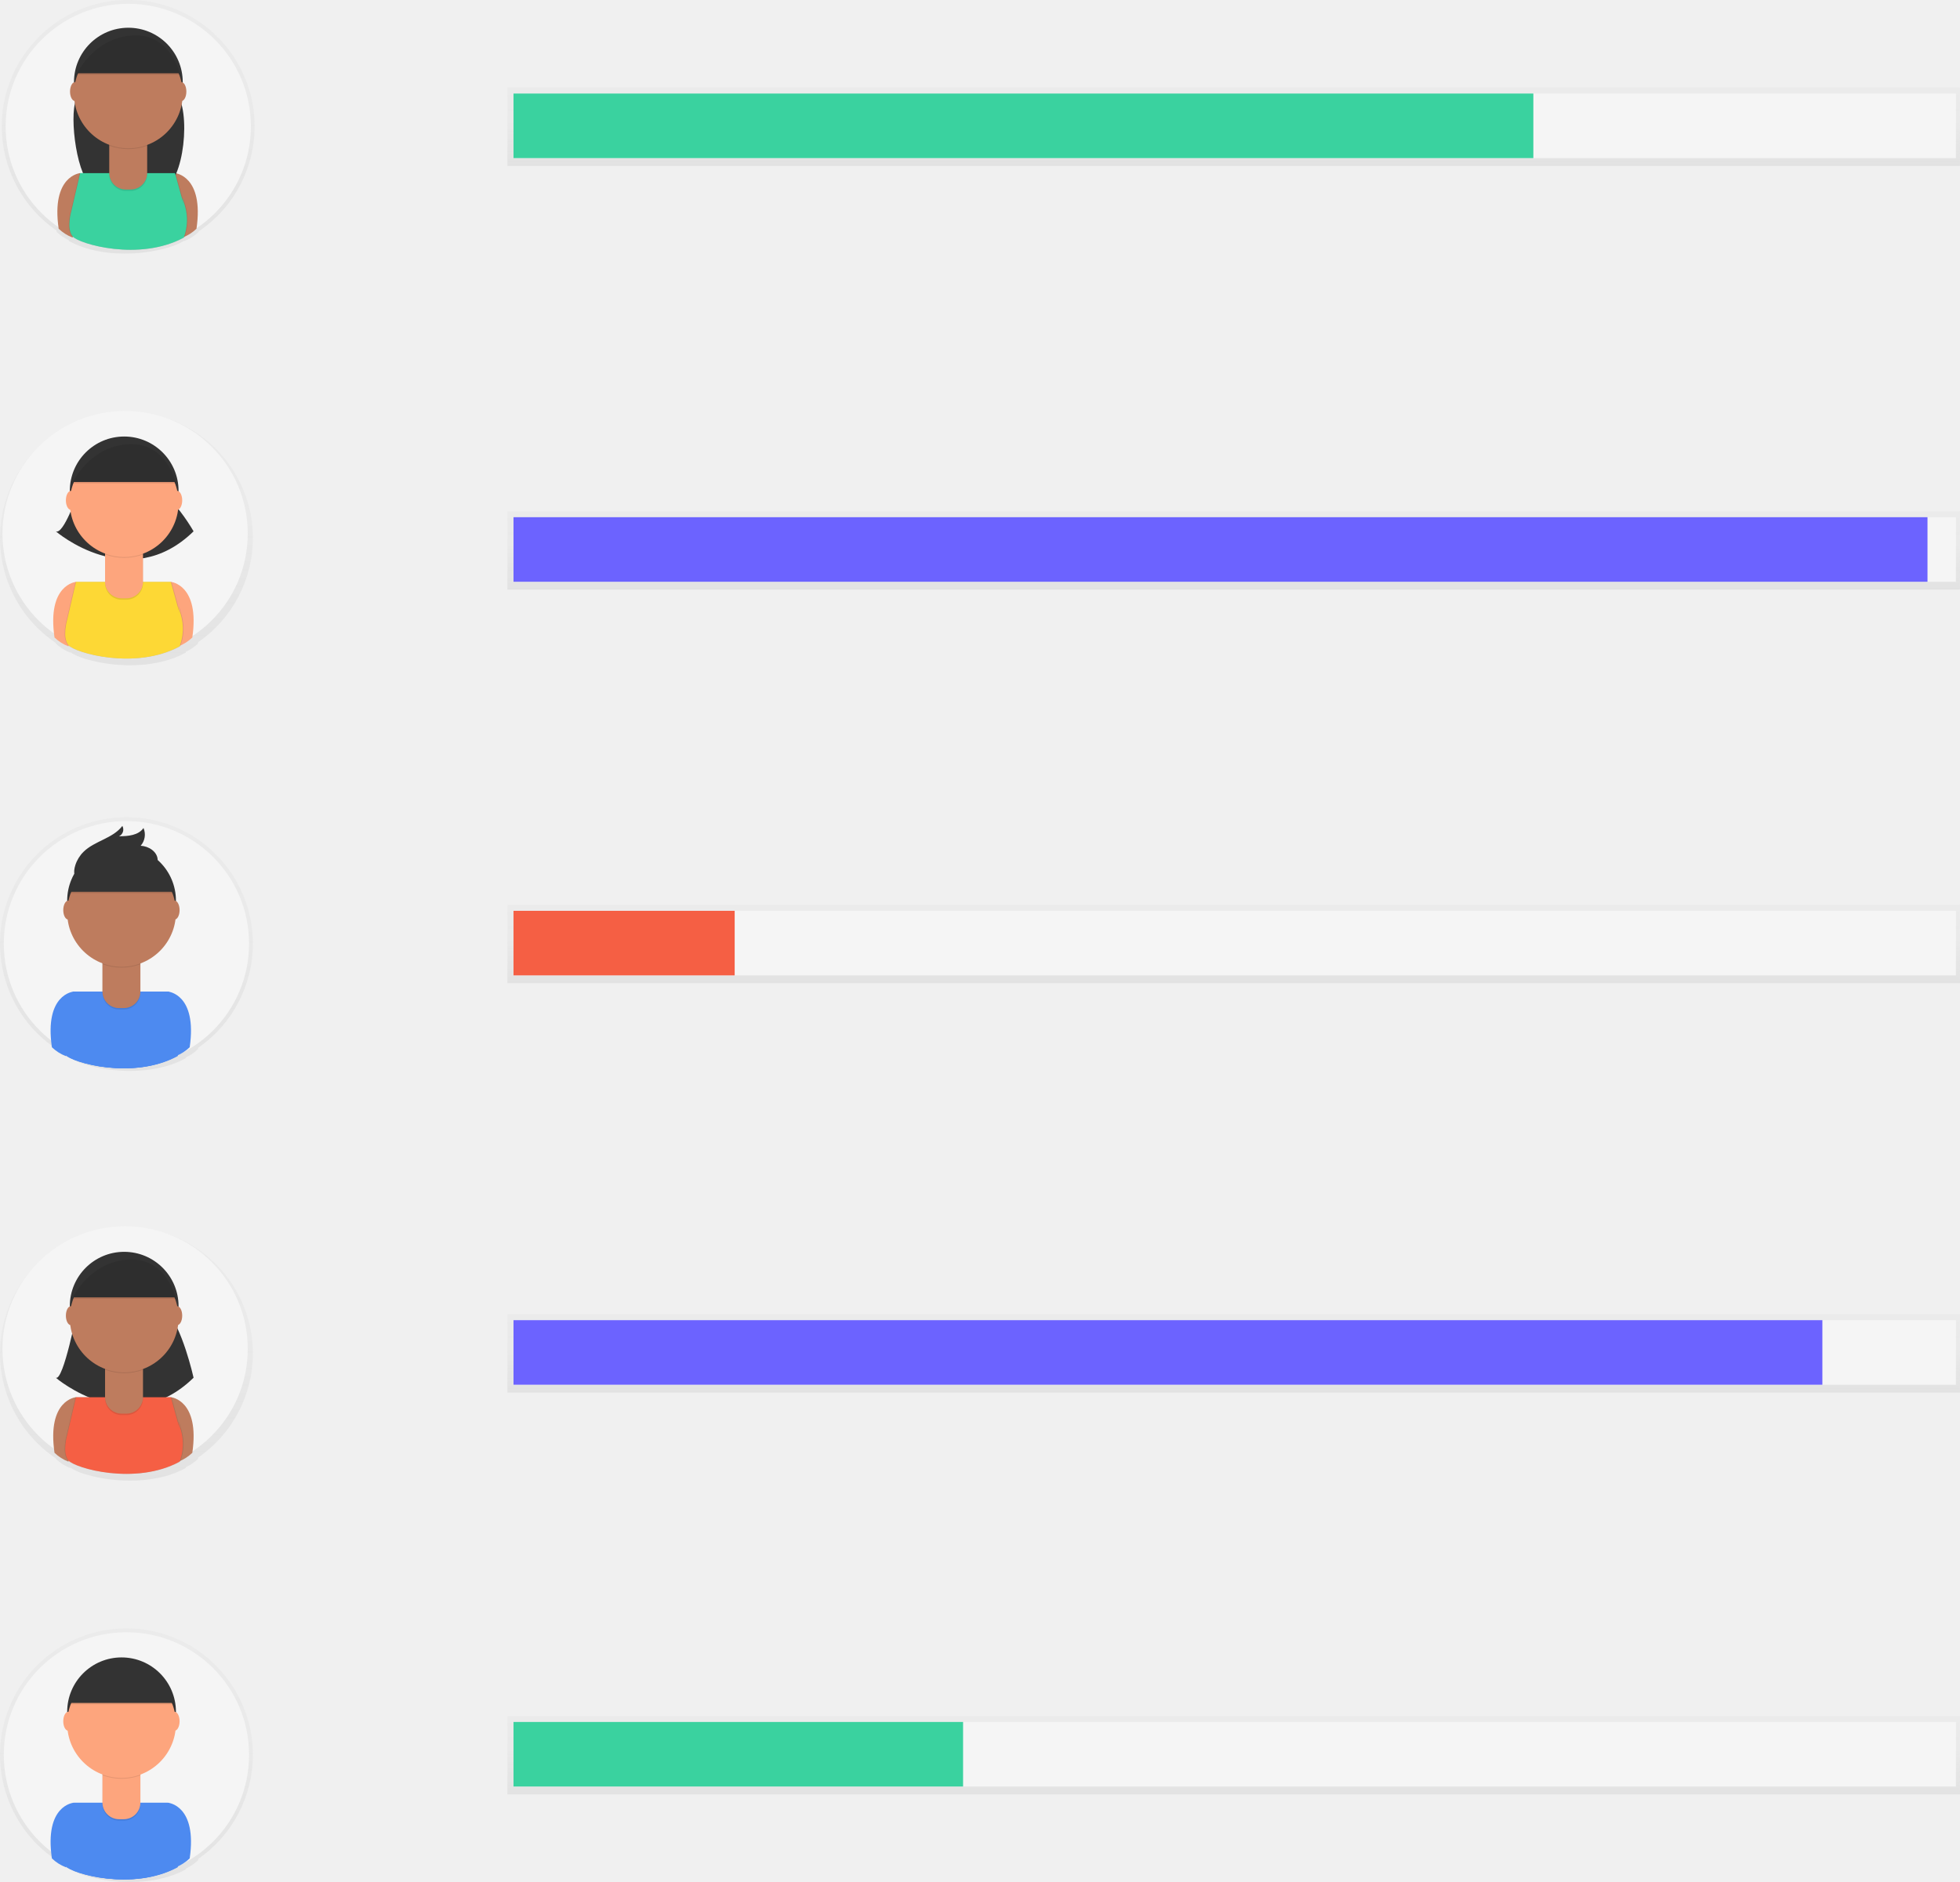
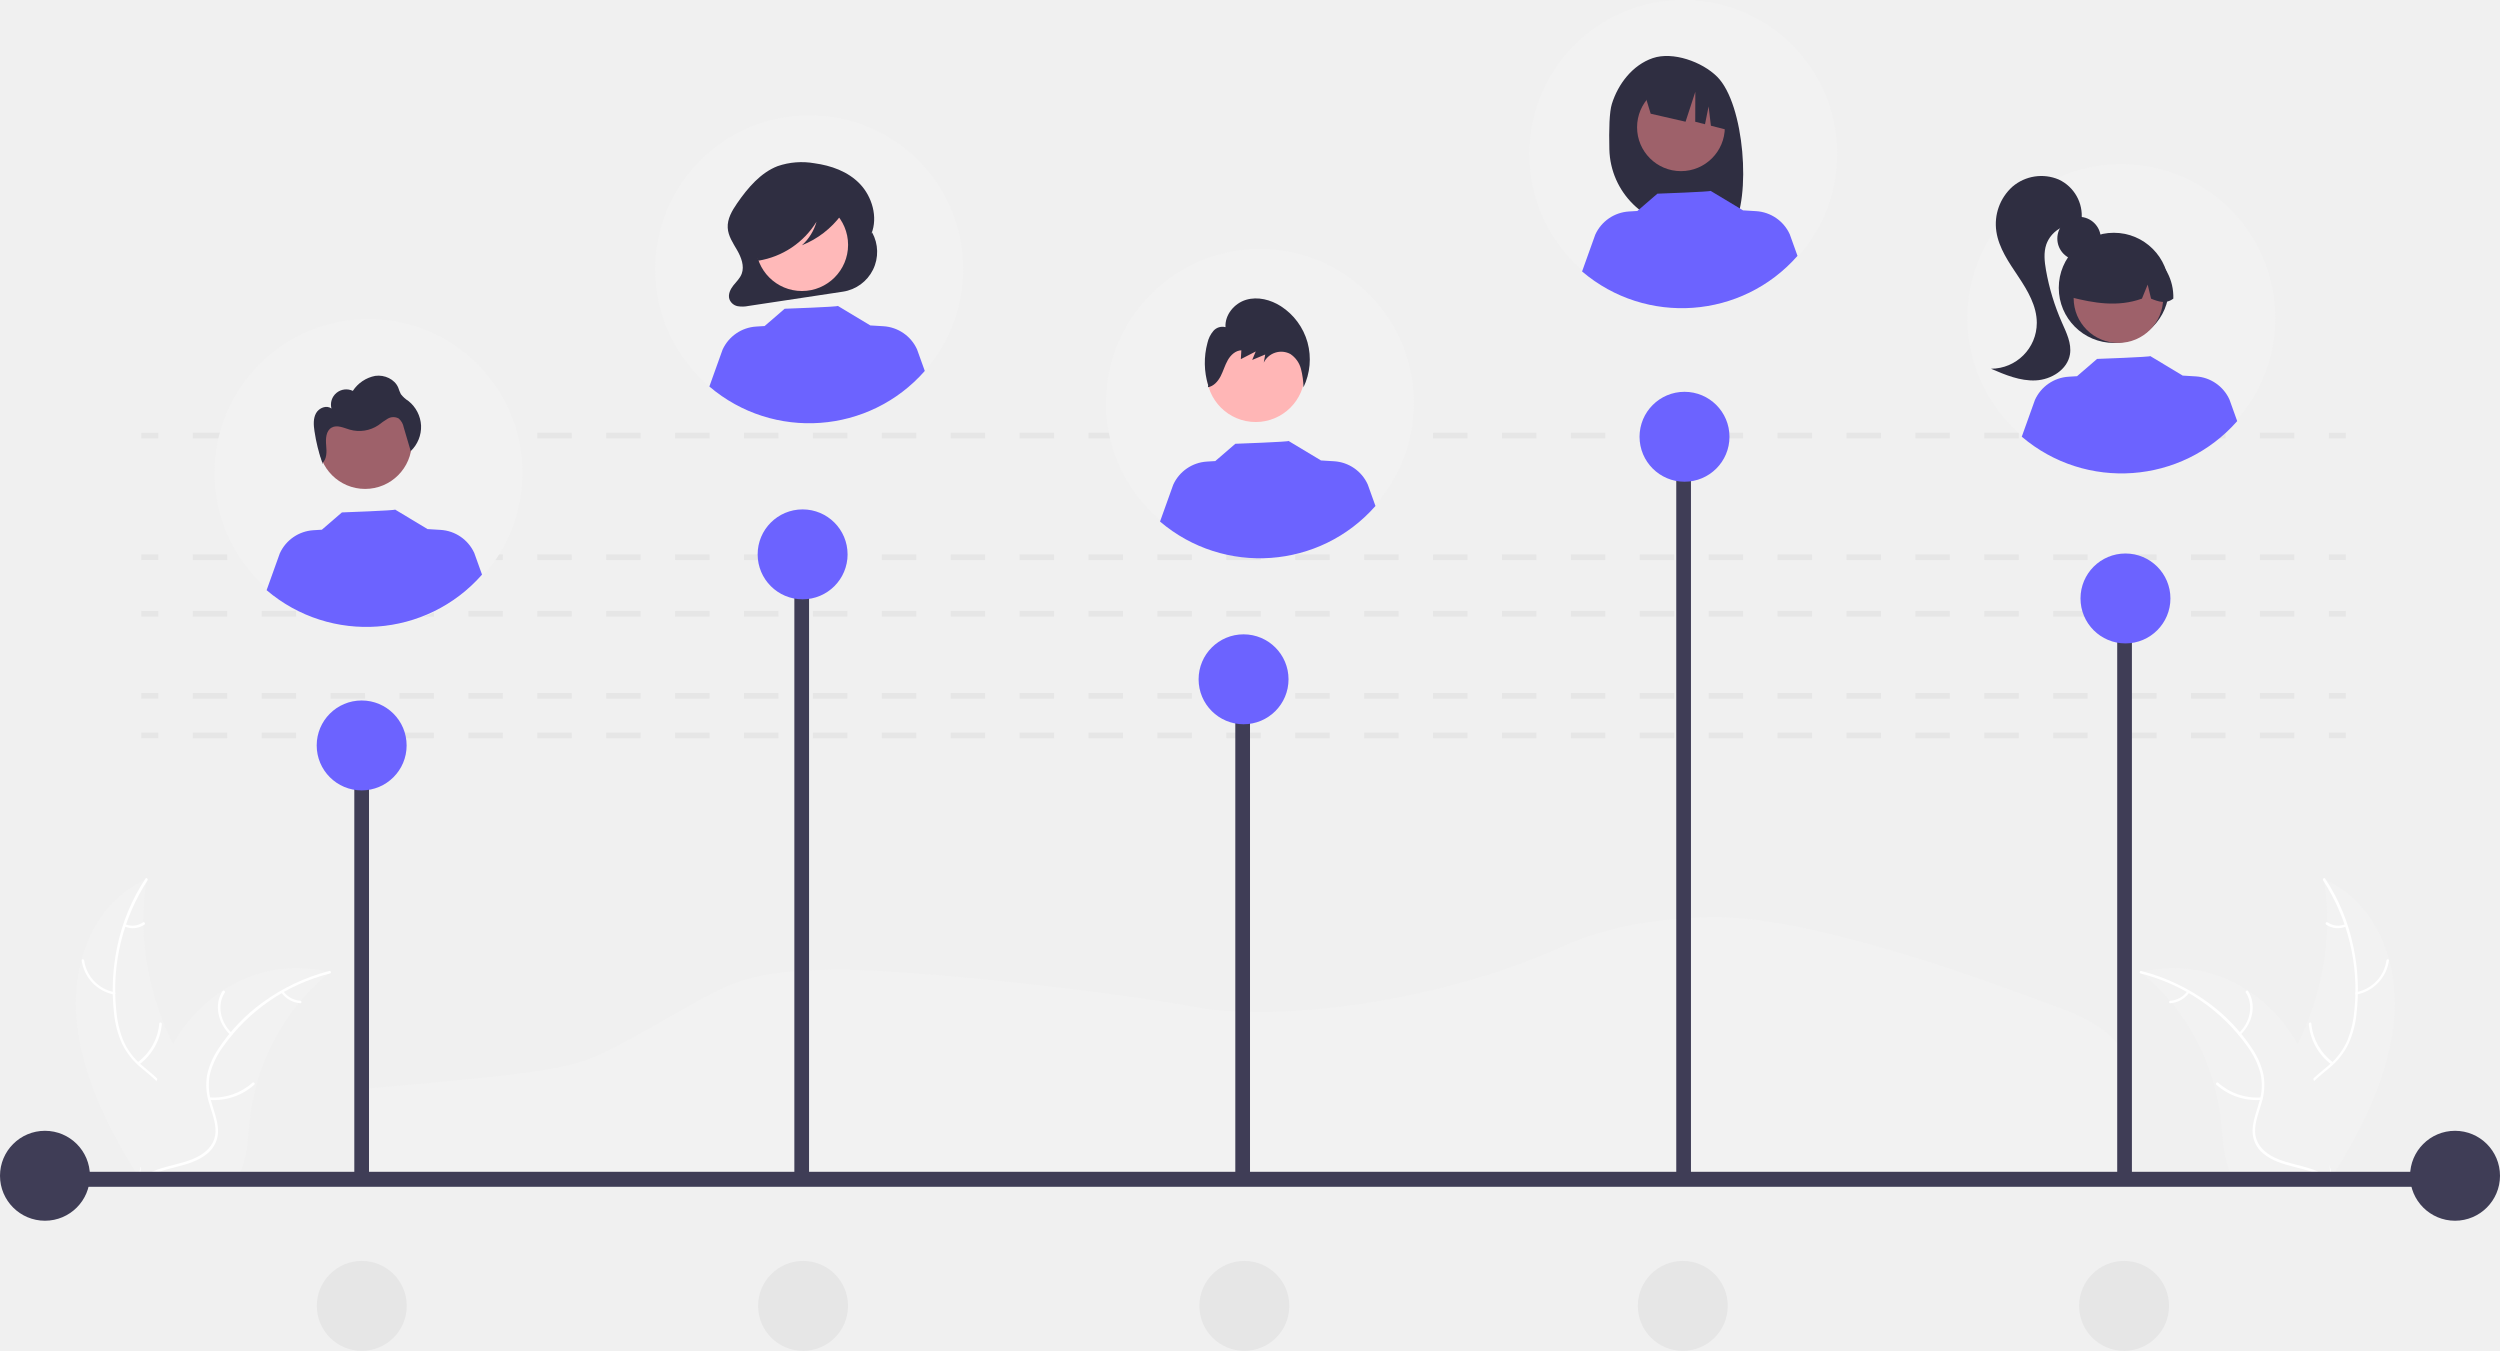
- <svg xmlns="http://www.w3.org/2000/svg" xmlns:xlink="http://www.w3.org/1999/xlink" id="1ff1dac0-d950-477b-ae59-2036a97d16c8" data-name="Layer 1" width="793.42" height="762" viewBox="0 0 793.42 762">
-   <defs>
-     <linearGradient id="1db7d614-95ea-4735-bce0-c4452f260fa8" x1="254.47" y1="338.35" x2="254.47" y2="235.68" gradientUnits="userSpaceOnUse">
-       <stop offset="0" stop-color="gray" stop-opacity="0.25" />
-       <stop offset="0.54" stop-color="gray" stop-opacity="0.12" />
-       <stop offset="1" stop-color="gray" stop-opacity="0.1" />
-     </linearGradient>
-     <linearGradient id="0a1109a3-18fe-4749-b2eb-fef06eff737b" x1="-207.21" y1="171.67" x2="-207.21" y2="69" gradientTransform="matrix(-1, 0, 0, 1, 48, 0)" xlink:href="#1db7d614-95ea-4735-bce0-c4452f260fa8" />
-     <linearGradient id="2478c1ed-8849-41cb-b6db-4ccd6d9f4272" x1="254.47" y1="831" x2="254.47" y2="728.33" xlink:href="#1db7d614-95ea-4735-bce0-c4452f260fa8" />
-     <linearGradient id="32857a06-6218-4ff4-a65e-5e0cc847f238" x1="254.47" y1="668.46" x2="254.47" y2="565.8" xlink:href="#1db7d614-95ea-4735-bce0-c4452f260fa8" />
-     <linearGradient id="abb25740-3cbb-490d-a662-d7c03337099b" x1="254.47" y1="502.58" x2="254.47" y2="399.91" xlink:href="#1db7d614-95ea-4735-bce0-c4452f260fa8" />
-     <linearGradient id="4925ed74-65be-4ffe-8436-a4fb7d7023e5" x1="499.41" y1="67.18" x2="499.41" y2="35.49" xlink:href="#1db7d614-95ea-4735-bce0-c4452f260fa8" />
-     <linearGradient id="dd0bfc9c-debe-4d51-9931-9ab841717e3d" x1="499.41" y1="238.72" x2="499.41" y2="207.03" xlink:href="#1db7d614-95ea-4735-bce0-c4452f260fa8" />
-     <linearGradient id="d84c7c63-dccd-4756-aeb3-1aa79d1ac370" x1="499.41" y1="398.09" x2="499.41" y2="366.4" xlink:href="#1db7d614-95ea-4735-bce0-c4452f260fa8" />
-     <linearGradient id="c7dbaff9-5fd8-4d37-a62f-67877106401a" x1="499.41" y1="563.83" x2="499.41" y2="532.14" xlink:href="#1db7d614-95ea-4735-bce0-c4452f260fa8" />
-     <linearGradient id="dda452c3-0953-49e7-b2d8-d79937657bb0" x1="499.41" y1="726.51" x2="499.41" y2="694.82" xlink:href="#1db7d614-95ea-4735-bce0-c4452f260fa8" />
-   </defs>
-   <g opacity="0.5">
-     <path d="M305.65,286.86a51.18,51.18,0,1,0-79.73,42.48l0,.23a17.52,17.52,0,0,0,5.8,3.69l.07-.23c2.39,2.06,12.49,5.35,24.08,5.32h.25c7.34,0,15.31-1.29,22.32-5.09,0,0,.06-.13.16-.39a18.23,18.23,0,0,0,4.83-3.3l.08-.58A51.12,51.12,0,0,0,305.65,286.86Z" transform="translate(-203.29 -69)" fill="url(#1db7d614-95ea-4735-bce0-c4452f260fa8)" />
-   </g>
-   <circle cx="50.65" cy="216.04" r="49.64" fill="#f5f5f5" />
-   <path d="M234.06,304.6s-11.83,1-8.7,22.52A17,17,0,0,0,231,330.7l6.65-22.52Z" transform="translate(-203.29 -69)" fill="#fda57d" />
-   <path d="M272.44,304.6s11.83,1,8.7,22.52a17,17,0,0,1-5.63,3.58l-6.65-22.52Z" transform="translate(-203.29 -69)" fill="#fda57d" />
-   <path d="M234.57,269.28s-5.63,16.38-8.7,14.84c0,0,29.63,25.59,55.78,0a78,78,0,0,0-11.26-14.84Z" transform="translate(-203.29 -69)" fill="#333" />
-   <circle cx="50.27" cy="198.75" r="22.01" fill="#333" />
-   <path d="M272.21,304.6H233.83l-3.58,15.35s-2.1,7.11.51,10.24,27.07,10.24,45,.51a20,20,0,0,0,.51-12.79c-2-7.16-.51-.51-.51-.51Z" transform="translate(-203.29 -69)" opacity="0.1" />
-   <path d="M272.72,304.6H234.34l-3.58,15.35s-2.1,7.11.51,10.24,27.07,10.24,45,.51a20,20,0,0,0,.51-12.79c-2-7.16-.51-.51-.51-.51Z" transform="translate(-203.29 -69)" opacity="0.1" />
-   <path d="M272.44,304.6H234.06l-3.58,15.35s-2.1,7.11.51,10.24,27.07,10.24,45,.51a20,20,0,0,0,.51-12.79c-2-7.16-.51-.51-.51-.51Z" transform="translate(-203.29 -69)" fill="#fdd835" />
-   <path d="M42.53,222.86H57.89a0,0,0,0,1,0,0v13.23a6.73,6.73,0,0,1-6.73,6.73h-1.9a6.73,6.73,0,0,1-6.73-6.73V222.86A0,0,0,0,1,42.53,222.86Z" opacity="0.1" />
-   <path d="M42.53,222.29H57.89a0,0,0,0,1,0,0v13.23a6.73,6.73,0,0,1-6.73,6.73h-1.9a6.73,6.73,0,0,1-6.73-6.73V222.29A0,0,0,0,1,42.53,222.29Z" fill="#fda57d" />
-   <path d="M245.85,293.5a22.1,22.1,0,0,0,15.35,0v-1.89H245.85Z" transform="translate(-203.29 -69)" opacity="0.1" />
-   <circle cx="50.27" cy="203.52" r="22.01" fill="#fda57d" />
-   <path d="M232.52,264.17h42S270.9,247.22,255,248.3,232.52,264.17,232.52,264.17Z" transform="translate(-203.29 -69)" fill="#333" />
-   <ellipse cx="28.72" cy="202.59" rx="2.05" ry="3.84" fill="#fda57d" />
-   <ellipse cx="71.71" cy="202.59" rx="2.05" ry="3.84" fill="#fda57d" />
-   <path d="M232.52,264.73h42S270.9,247.79,255,248.87,232.52,264.73,232.52,264.73Z" transform="translate(-203.29 -69)" opacity="0.1" />
-   <g opacity="0.5">
-     <path d="M204,120.18a51.18,51.18,0,1,1,79.73,42.48l0,.23a17.52,17.52,0,0,1-5.8,3.69l-.07-.23c-2.39,2.06-12.49,5.35-24.08,5.32h-.25c-7.34,0-15.31-1.29-22.32-5.09,0,0-.06-.13-.16-.39a18.23,18.23,0,0,1-4.83-3.3l-.08-.58A51.12,51.12,0,0,1,204,120.18Z" transform="translate(-203.29 -69)" fill="url(#0a1109a3-18fe-4749-b2eb-fef06eff737b)" />
-   </g>
-   <circle cx="51.92" cy="51.18" r="49.64" fill="#f5f5f5" />
-   <path d="M235.74,139.09s-11.83,1-8.7,22.52a17,17,0,0,0,5.63,3.58l6.65-22.52Z" transform="translate(-203.29 -69)" fill="#be7c5e" />
-   <path d="M274.13,139.09s11.83,1,8.7,22.52a17,17,0,0,1-5.63,3.58l-6.65-22.52Z" transform="translate(-203.29 -69)" fill="#be7c5e" />
-   <path d="M236.26,103.78s-.91,2.65-2.2,5.72c-2.82,6.71.4,32.47,7.13,35.21,7.56,3.08,17.5,5.05,27.83,1.29,9-3.27,11.74-32.59,5.4-39.74-.74-.84-1.52-1.67-2.33-2.48Z" transform="translate(-203.29 -69)" fill="#333" />
-   <circle cx="51.96" cy="33.24" r="22.01" fill="#333" />
-   <path d="M273.9,139.09H235.52l-3.58,15.35s-2.1,7.11.51,10.24,27.07,10.24,45,.51A20,20,0,0,0,278,152.4c-2-7.16-.51-.51-.51-.51Z" transform="translate(-203.29 -69)" opacity="0.1" />
-   <path d="M274.41,139.09H236l-3.58,15.35s-2.1,7.11.51,10.24,27.07,10.24,45,.51a20,20,0,0,0,.51-12.79c-2-7.16-.51-.51-.51-.51Z" transform="translate(-203.29 -69)" opacity="0.1" />
-   <path d="M274.13,139.09H235.74l-3.58,15.35s-2.1,7.11.51,10.24,27.07,10.24,45,.51a20,20,0,0,0,.51-12.79c-2-7.16-.51-.51-.51-.51Z" transform="translate(-203.29 -69)" fill="#3ad29f" />
-   <path d="M44.22,57.35H59.58a0,0,0,0,1,0,0V70.59a6.73,6.73,0,0,1-6.73,6.73h-1.9a6.73,6.73,0,0,1-6.73-6.73V57.35a0,0,0,0,1,0,0Z" opacity="0.1" />
-   <path d="M44.22,56.78H59.58a0,0,0,0,1,0,0V70a6.73,6.73,0,0,1-6.73,6.73h-1.9A6.73,6.73,0,0,1,44.22,70V56.78A0,0,0,0,1,44.22,56.78Z" fill="#be7c5e" />
-   <path d="M247.54,128a22.1,22.1,0,0,0,15.35,0v-1.89H247.54Z" transform="translate(-203.29 -69)" opacity="0.1" />
-   <circle cx="51.96" cy="38.02" r="22.01" fill="#be7c5e" />
-   <path d="M234.21,98.66h42s-3.58-16.95-19.45-15.87S234.21,98.66,234.21,98.66Z" transform="translate(-203.29 -69)" fill="#333" />
-   <ellipse cx="30.4" cy="37.08" rx="2.05" ry="3.84" fill="#be7c5e" />
-   <ellipse cx="73.39" cy="37.08" rx="2.05" ry="3.84" fill="#be7c5e" />
-   <path d="M234.21,99.23h42s-3.58-16.95-19.45-15.87S234.21,99.23,234.21,99.23Z" transform="translate(-203.29 -69)" opacity="0.1" />
-   <g opacity="0.5">
-     <path d="M305.65,779.51A51.18,51.18,0,1,0,225.92,822l0,.23a17.52,17.52,0,0,0,5.8,3.69l.07-.23c2.39,2.06,12.49,5.35,24.08,5.32h.25c7.34,0,15.31-1.29,22.32-5.09,0,0,.06-.13.16-.39a18.23,18.23,0,0,0,4.83-3.3l.08-.58A51.12,51.12,0,0,0,305.65,779.51Z" transform="translate(-203.29 -69)" fill="url(#2478c1ed-8849-41cb-b6db-4ccd6d9f4272)" />
-   </g>
-   <circle cx="51.18" cy="710.52" r="49.64" fill="#f5f5f5" />
-   <path d="M233,798.93s-11.83,1-8.7,22.52a17,17,0,0,0,5.63,3.58l6.65-22.52Z" transform="translate(-203.29 -69)" fill="#4d8af0" />
-   <path d="M271.38,798.93s11.83,1,8.7,22.52a17,17,0,0,1-5.63,3.58l-6.65-22.52Z" transform="translate(-203.29 -69)" fill="#4d8af0" />
-   <circle cx="49.21" cy="693.08" r="22.01" fill="#333" />
-   <path d="M271.15,798.93H232.77l-3.58,15.35s-2.1,7.11.51,10.24,27.07,10.24,45,.51a20,20,0,0,0,.51-12.79c-2-7.16-.51-.51-.51-.51Z" transform="translate(-203.29 -69)" fill="#4d8af0" />
-   <path d="M271.67,798.93H233.28l-3.58,15.35s-2.1,7.11.51,10.24,27.07,10.24,45,.51a20,20,0,0,0,.51-12.79c-2-7.16-.51-.51-.51-.51Z" transform="translate(-203.29 -69)" fill="#4d8af0" />
-   <path d="M271.38,798.93H233l-3.58,15.35s-2.1,7.11.51,10.24S257,834.75,275,825a20,20,0,0,0,.51-12.79c-2-7.16-.51-.51-.51-.51Z" transform="translate(-203.29 -69)" fill="#4d8af0" />
-   <path d="M41.48,717.19H56.83a0,0,0,0,1,0,0v13.23a6.73,6.73,0,0,1-6.73,6.73H48.2a6.73,6.73,0,0,1-6.73-6.73V717.19A0,0,0,0,1,41.48,717.19Z" opacity="0.1" />
-   <path d="M41.48,716.62H56.83a0,0,0,0,1,0,0v13.23a6.73,6.73,0,0,1-6.73,6.73H48.2a6.73,6.73,0,0,1-6.73-6.73V716.62A0,0,0,0,1,41.48,716.62Z" fill="#fda57d" />
-   <path d="M244.8,787.83a22.1,22.1,0,0,0,15.35,0V786H244.8Z" transform="translate(-203.29 -69)" opacity="0.1" />
-   <circle cx="49.21" cy="697.85" r="22.01" fill="#fda57d" />
-   <path d="M231.46,759.06h42S269.85,742.12,254,743.2,231.46,759.06,231.46,759.06Z" transform="translate(-203.29 -69)" opacity="0.1" />
-   <path d="M231.46,758.49h42s-3.58-16.95-19.45-15.87S231.46,758.49,231.46,758.49Z" transform="translate(-203.29 -69)" fill="#333" />
-   <ellipse cx="27.66" cy="696.92" rx="2.05" ry="3.84" fill="#fda57d" />
-   <ellipse cx="70.65" cy="696.92" rx="2.05" ry="3.84" fill="#fda57d" />
-   <g opacity="0.5">
-     <path d="M305.65,617a51.18,51.18,0,1,0-79.73,42.48l0,.23a17.52,17.52,0,0,0,5.8,3.69l.07-.23c2.39,2.06,12.49,5.35,24.08,5.32h.25c7.34,0,15.31-1.29,22.32-5.09,0,0,.06-.13.16-.39a18.23,18.23,0,0,0,4.83-3.3l.08-.58A51.12,51.12,0,0,0,305.65,617Z" transform="translate(-203.29 -69)" fill="url(#32857a06-6218-4ff4-a65e-5e0cc847f238)" />
-   </g>
-   <circle cx="50.65" cy="546.15" r="49.64" fill="#f5f5f5" />
-   <path d="M234.06,634.71s-11.83,1-8.7,22.52a17,17,0,0,0,5.63,3.58l6.65-22.52Z" transform="translate(-203.29 -69)" fill="#be7c5e" />
-   <path d="M272.44,634.71s11.83,1,8.7,22.52a17,17,0,0,1-5.63,3.58l-6.65-22.52Z" transform="translate(-203.29 -69)" fill="#be7c5e" />
-   <path d="M234.57,599.4s-5.63,29-8.7,27.42c0,0,29.63,25.59,55.78,0,0,0-4.61-20.76-11.26-27.42Z" transform="translate(-203.29 -69)" fill="#333" />
-   <circle cx="50.27" cy="528.86" r="22.01" fill="#333" />
-   <path d="M272.21,634.71H233.83l-3.58,15.35s-2.1,7.11.51,10.24,27.07,10.24,45,.51a20,20,0,0,0,.51-12.79c-2-7.16-.51-.51-.51-.51Z" transform="translate(-203.29 -69)" opacity="0.1" />
-   <path d="M272.72,634.71H234.34l-3.58,15.35s-2.1,7.11.51,10.24,27.07,10.24,45,.51a20,20,0,0,0,.51-12.79c-2-7.16-.51-.51-.51-.51Z" transform="translate(-203.29 -69)" opacity="0.1" />
-   <path d="M272.44,634.71H234.06l-3.58,15.35s-2.1,7.11.51,10.24,27.07,10.24,45,.51a20,20,0,0,0,.51-12.79c-2-7.16-.51-.51-.51-.51Z" transform="translate(-203.29 -69)" fill="#f55f44" />
-   <path d="M42.53,553H57.89a0,0,0,0,1,0,0v13.23a6.73,6.73,0,0,1-6.73,6.73h-1.9a6.73,6.73,0,0,1-6.73-6.73V553A0,0,0,0,1,42.53,553Z" opacity="0.1" />
-   <path d="M42.53,552.41H57.89a0,0,0,0,1,0,0v13.23a6.73,6.73,0,0,1-6.73,6.73h-1.9a6.73,6.73,0,0,1-6.73-6.73V552.41A0,0,0,0,1,42.53,552.41Z" fill="#be7c5e" />
-   <path d="M245.85,623.62a22.1,22.1,0,0,0,15.35,0v-1.89H245.85Z" transform="translate(-203.29 -69)" opacity="0.1" />
-   <circle cx="50.27" cy="533.64" r="22.01" fill="#be7c5e" />
-   <path d="M232.52,594.28h42S270.9,577.34,255,578.42,232.52,594.28,232.52,594.28Z" transform="translate(-203.29 -69)" fill="#333" />
-   <ellipse cx="28.72" cy="532.7" rx="2.05" ry="3.84" fill="#be7c5e" />
-   <ellipse cx="71.71" cy="532.7" rx="2.05" ry="3.84" fill="#be7c5e" />
-   <path d="M232.52,594.85h42S270.9,577.9,255,579,232.52,594.85,232.52,594.85Z" transform="translate(-203.29 -69)" opacity="0.1" />
-   <g opacity="0.5">
-     <path d="M305.65,451.09a51.18,51.18,0,1,0-79.73,42.48l0,.23a17.52,17.52,0,0,0,5.8,3.69l.07-.23c2.39,2.06,12.49,5.35,24.08,5.32h.25c7.34,0,15.31-1.29,22.32-5.09,0,0,.06-.13.16-.39a18.23,18.23,0,0,0,4.83-3.3l.08-.58A51.12,51.12,0,0,0,305.65,451.09Z" transform="translate(-203.29 -69)" fill="url(#abb25740-3cbb-490d-a662-d7c03337099b)" />
-   </g>
-   <circle cx="51.18" cy="382.09" r="49.64" fill="#f5f5f5" />
-   <path d="M233,470.5s-11.83,1-8.7,22.52a17,17,0,0,0,5.63,3.58l6.65-22.52Z" transform="translate(-203.29 -69)" fill="#4d8af0" />
-   <path d="M271.38,470.5s11.83,1,8.7,22.52a17,17,0,0,1-5.63,3.58l-6.65-22.52Z" transform="translate(-203.29 -69)" fill="#4d8af0" />
-   <circle cx="49.21" cy="364.66" r="22.01" fill="#333" />
-   <path d="M271.15,470.5H232.77l-3.58,15.35s-2.1,7.11.51,10.24,27.07,10.24,45,.51a20,20,0,0,0,.51-12.79c-2-7.16-.51-.51-.51-.51Z" transform="translate(-203.29 -69)" fill="#4d8af0" />
-   <path d="M271.67,470.5H233.28l-3.58,15.35s-2.1,7.11.51,10.24,27.07,10.24,45,.51a20,20,0,0,0,.51-12.79c-2-7.16-.51-.51-.51-.51Z" transform="translate(-203.29 -69)" fill="#4d8af0" />
-   <path d="M271.38,470.5H233l-3.58,15.35s-2.1,7.11.51,10.24,27.07,10.24,45,.51a20,20,0,0,0,.51-12.79c-2-7.16-.51-.51-.51-.51Z" transform="translate(-203.29 -69)" fill="#4d8af0" />
-   <path d="M41.48,388.77H56.83a0,0,0,0,1,0,0V402a6.73,6.73,0,0,1-6.73,6.73H48.2A6.73,6.73,0,0,1,41.48,402V388.77A0,0,0,0,1,41.48,388.77Z" opacity="0.1" />
-   <path d="M41.48,388.2H56.83a0,0,0,0,1,0,0v13.23a6.73,6.73,0,0,1-6.73,6.73H48.2a6.73,6.73,0,0,1-6.73-6.73V388.2A0,0,0,0,1,41.48,388.2Z" fill="#be7c5e" />
-   <path d="M244.8,459.41a22.1,22.1,0,0,0,15.35,0v-1.89H244.8Z" transform="translate(-203.29 -69)" opacity="0.1" />
-   <circle cx="49.21" cy="369.43" r="22.01" fill="#be7c5e" />
-   <path d="M231.46,430.64h42S269.85,413.7,254,414.78,231.46,430.64,231.46,430.64Z" transform="translate(-203.29 -69)" opacity="0.1" />
-   <path d="M231.46,430.07h42s-3.58-16.95-19.45-15.87S231.46,430.07,231.46,430.07Z" transform="translate(-203.29 -69)" fill="#333" />
-   <ellipse cx="27.66" cy="368.49" rx="2.05" ry="3.84" fill="#be7c5e" />
-   <ellipse cx="70.65" cy="368.49" rx="2.05" ry="3.84" fill="#be7c5e" />
-   <path d="M233.8,419.25a13.27,13.27,0,0,1,3.29-5.35c4.52-4.47,11.93-5.41,15.73-10.5a3,3,0,0,1-1.36,4.19c3.64,0,7.86-.34,9.92-3.34a6.81,6.81,0,0,1-1.15,7.19c3.23.15,6.67,2.34,6.88,5.56a6.42,6.42,0,0,1-3,5.41,16.52,16.52,0,0,1-6,2.26C252,426,229.79,431.69,233.8,419.25Z" transform="translate(-203.29 -69)" fill="#333" />
-   <g opacity="0.5">
-     <rect x="205.41" y="35.49" width="588" height="31.69" fill="url(#4925ed74-65be-4ffe-8436-a4fb7d7023e5)" />
-   </g>
-   <rect x="207.87" y="37.87" width="583.88" height="26.14" fill="#f5f5f5" />
-   <rect x="207.87" y="37.87" width="412.84" height="26.14" fill="#3ad29f" />
-   <g opacity="0.5">
-     <rect x="205.41" y="207.03" width="588" height="31.69" fill="url(#dd0bfc9c-debe-4d51-9931-9ab841717e3d)" />
-   </g>
-   <rect x="207.87" y="209.41" width="583.88" height="26.14" fill="#f5f5f5" />
-   <rect x="207.87" y="209.41" width="572.39" height="26.14" fill="#6c63ff" />
-   <g opacity="0.5">
-     <rect x="205.41" y="366.4" width="588" height="31.69" fill="url(#d84c7c63-dccd-4756-aeb3-1aa79d1ac370)" />
-   </g>
-   <rect x="207.87" y="368.78" width="583.88" height="26.14" fill="#f5f5f5" />
-   <rect x="207.87" y="368.78" width="89.53" height="26.14" fill="#f55f44" />
-   <g opacity="0.5">
-     <rect x="205.41" y="532.14" width="588" height="31.69" fill="url(#c7dbaff9-5fd8-4d37-a62f-67877106401a)" />
-   </g>
-   <rect x="207.87" y="534.52" width="583.88" height="26.14" fill="#f5f5f5" />
-   <rect x="207.87" y="534.52" width="529.84" height="26.14" fill="#6c63ff" />
-   <g opacity="0.5">
-     <rect x="205.41" y="694.82" width="588" height="31.69" fill="url(#dda452c3-0953-49e7-b2d8-d79937657bb0)" />
-   </g>
-   <rect x="207.87" y="697.2" width="583.88" height="26.14" fill="#f5f5f5" />
-   <rect x="207.87" y="697.2" width="181.99" height="26.14" fill="#3ad29f" />
+ <svg xmlns="http://www.w3.org/2000/svg" id="b89c1987-a5fb-4e14-8211-9db5e8a98c13" data-name="Layer 1" width="883.792" height="477.548" viewBox="0 0 883.792 477.548">
+   <path d="M285.646,625.409h624V587.793c0-7.856-9.468-15.589-25.975-21.216l-.17-.058c-11.145-3.933-82.391-31.915-120.929-31.069-20.357.446-37.786,3.896-51.801,10.256-43.625,19.804-100.93,27.119-131.206,21.372C552.884,562.011,479.635,553.634,452.57,554.012c-37.905.521-38.016,6.854-76.924,27.292-14.861,7.8-20.419,8.778-90,15Z" transform="translate(-158.1042 -211.2258)" fill="#f2f2f2" style="isolation:isolate" />
+   <path d="M185.047,570.119c-1.359-20.181,7.209-40.568,24.961-48.059-3.589,20.793.833,43.898,12.234,63.929,4.441,7.802,10.143,16.131,8.93,24.283-.755,5.072-4.206,9.099-8.422,11.721-4.217,2.622-9.185,4.022-14.093,5.396l-.847.89C196.144,610.213,186.406,590.3,185.047,570.119Z" transform="translate(-158.1042 -211.2258)" fill="#f2f2f2" />
+   <path d="M210.269,522.43a70.941,70.941,0,0,0-11.087,45.789,36.566,36.566,0,0,0,2.44,10.712,23.829,23.829,0,0,0,6.601,8.871c2.652,2.31,5.595,4.403,7.719,7.239a12.907,12.907,0,0,1,2.464,9.796c-.619,4.063-2.722,7.455-4.907,10.686-2.425,3.586-5.008,7.265-5.448,11.879-.053.559-.947.322-.894-.237.765-8.027,7.535-12.908,9.811-20.219a12.402,12.402,0,0,0-1.227-10.737c-1.979-2.999-5.012-5.16-7.715-7.478a25.574,25.574,0,0,1-6.75-8.479,34.306,34.306,0,0,1-2.838-10.636,73.627,73.627,0,0,1,1.114-23.749,68.832,68.832,0,0,1,10.004-24.075c.297-.446,1.008.196.713.638Z" transform="translate(-158.1042 -211.2258)" fill="#fff" />
+   <path d="M198.39,562.817a14.313,14.313,0,0,1-11.422-12.05c-.064-.574.828-.575.892-0a13.25,13.25,0,0,0,10.645,11.19.434.434,0,1,1-.116.86Z" transform="translate(-158.1042 -211.2258)" fill="#fff" />
+   <path d="M206.746,586.785a19.246,19.246,0,0,0,7.674-13.773c.055-.559.949-.321.894.237a20.011,20.011,0,0,1-8.018,14.312c-.435.318-.982-.459-.55-.775Z" transform="translate(-158.1042 -211.2258)" fill="#fff" />
+   <path d="M202.364,537.939a6.507,6.507,0,0,0,6.301-.648c.43-.324.977.454.55.775a7.285,7.285,0,0,1-6.967.733.541.541,0,0,1-.389-.548.388.388,0,0,1,.505-.312Z" transform="translate(-158.1042 -211.2258)" fill="#fff" />
+   <path d="M274.779,554.941c-.261.211-.523.421-.783.639a72.279,72.279,0,0,0-9.607,9.46c-.229.262-.456.532-.676.801a78.357,78.357,0,0,0-14.909,28.925,82.359,82.359,0,0,0-2.488,13.167c-.661,6.205-.866,13.054-3.532,18.237a12.898,12.898,0,0,1-.922,1.565l-32.733,1.661c-.082-.034-.162-.06-.244-.094l-1.295.126c.008-.236.021-.479.029-.715.004-.137.015-.274.019-.411.005-.091.01-.183.009-.266.002-.03.003-.061.006-.084-.001-.083.007-.16.008-.236.071-1.362.15-2.725.243-4.088-.001-.008-.001-.008.004-.015a121.351,121.351,0,0,1,5.539-30.172c.096-.286.191-.579.302-.865a73.309,73.309,0,0,1,5.493-12.241,63.044,63.044,0,0,1,3.966-6.114,52.034,52.034,0,0,1,13.6-12.79,47.432,47.432,0,0,1,36.957-6.741C274.105,554.77,274.437,554.852,274.779,554.941Z" transform="translate(-158.1042 -211.2258)" fill="#f2f2f2" />
+   <path d="M274.785,555.363a66.168,66.168,0,0,0-37.922,26.008,28.738,28.738,0,0,0-4.425,9.113,19.397,19.397,0,0,0,.38,10.303c.923,3.245,2.236,6.509,2.37,9.811a10.247,10.247,0,0,1-3.842,8.474c-3.043,2.527-6.984,3.683-10.898,4.674-4.345,1.1-8.886,2.172-12.109,5.2-.391.367-1.034-.34-.644-.707,5.607-5.268,14.585-4.678,21.086-8.526,3.033-1.796,5.404-4.592,5.512-8.401.094-3.331-1.257-6.698-2.22-9.979a21.02,21.02,0,0,1-.753-10.113,26.83,26.83,0,0,1,4.028-9.299,62.75,62.75,0,0,1,15.573-16.279,69.293,69.293,0,0,1,23.625-11.162c.536-.139.77.746.238.885Z" transform="translate(-158.1042 -211.2258)" fill="#fff" />
+   <path d="M239.482,577.038c-4.549-4.301-5.687-10.926-2.686-15.473.296-.448,1.085.088.789.537-2.812,4.26-1.725,10.372,2.527,14.392.447.423-.185.965-.63.544Z" transform="translate(-158.1042 -211.2258)" fill="#fff" />
+   <path d="M232.138,599.173a20.434,20.434,0,0,0,15.239-5.212c.392-.365,1.035.342.644.707a21.269,21.269,0,0,1-15.873,5.389c-.579-.035-.586-.919-.01-.884Z" transform="translate(-158.1042 -211.2258)" fill="#fff" />
+   <path d="M258.275,561.674a8.028,8.028,0,0,0,5.963,3.329c.578.027.584.912.01.884a8.996,8.996,0,0,1-6.603-3.669.45.45,0,0,1-.007-.625.468.468,0,0,1,.637.081Z" transform="translate(-158.1042 -211.2258)" fill="#fff" />
+   <path d="M1004.565,570.119c1.359-20.181-7.209-40.568-24.961-48.059,3.589,20.793-.833,43.898-12.234,63.929-4.441,7.802-10.143,16.131-8.93,24.283.755,5.072,4.206,9.099,8.422,11.721,4.217,2.622,9.185,4.022,14.093,5.396l.847.89C993.468,610.213,1003.206,590.3,1004.565,570.119Z" transform="translate(-158.1042 -211.2258)" fill="#f2f2f2" />
+   <path d="M979.343,522.43a70.941,70.941,0,0,1,11.087,45.789,36.566,36.566,0,0,1-2.44,10.712,23.829,23.829,0,0,1-6.601,8.871c-2.652,2.31-5.595,4.403-7.719,7.239a12.907,12.907,0,0,0-2.464,9.796c.619,4.063,2.722,7.455,4.907,10.686,2.425,3.586,5.008,7.265,5.448,11.879.053.559.947.322.894-.237-.765-8.027-7.535-12.908-9.811-20.219a12.402,12.402,0,0,1,1.227-10.737c1.979-2.999,5.012-5.16,7.715-7.478a25.574,25.574,0,0,0,6.75-8.479,34.306,34.306,0,0,0,2.838-10.636,73.627,73.627,0,0,0-1.114-23.749,68.832,68.832,0,0,0-10.004-24.075c-.297-.446-1.008.196-.713.638Z" transform="translate(-158.1042 -211.2258)" fill="#fff" />
+   <path d="M991.223,562.817a14.313,14.313,0,0,0,11.422-12.05c.064-.574-.828-.575-.892-0a13.25,13.25,0,0,1-10.645,11.19.434.434,0,1,0,.116.86Z" transform="translate(-158.1042 -211.2258)" fill="#fff" />
+   <path d="M982.866,586.785a19.246,19.246,0,0,1-7.674-13.773c-.055-.559-.949-.321-.894.237a20.011,20.011,0,0,0,8.018,14.312c.435.318.982-.459.55-.775Z" transform="translate(-158.1042 -211.2258)" fill="#fff" />
+   <path d="M987.249,537.939a6.507,6.507,0,0,1-6.301-.648c-.43-.324-.977.454-.55.775a7.285,7.285,0,0,0,6.967.733.541.541,0,0,0,.389-.548.388.388,0,0,0-.505-.312Z" transform="translate(-158.1042 -211.2258)" fill="#fff" />
+   <path d="M914.834,554.941c.261.211.523.421.783.639A72.279,72.279,0,0,1,925.223,565.04c.229.262.456.532.676.801a78.357,78.357,0,0,1,14.909,28.925,82.359,82.359,0,0,1,2.488,13.167c.661,6.205.866,13.054,3.532,18.237a12.898,12.898,0,0,0,.922,1.565l32.733,1.661c.082-.034.162-.06.244-.094l1.295.126c-.008-.236-.021-.479-.029-.715-.004-.137-.015-.274-.019-.411-.005-.091-.01-.183-.009-.266-.002-.03-.003-.061-.006-.084.001-.083-.007-.16-.008-.236-.071-1.362-.15-2.725-.243-4.088.001-.008.001-.008-.004-.015a121.351,121.351,0,0,0-5.539-30.172c-.096-.286-.191-.579-.302-.865a73.309,73.309,0,0,0-5.493-12.241,63.044,63.044,0,0,0-3.966-6.114,52.034,52.034,0,0,0-13.6-12.79,47.432,47.432,0,0,0-36.957-6.741C915.508,554.77,915.175,554.852,914.834,554.941Z" transform="translate(-158.1042 -211.2258)" fill="#f2f2f2" />
+   <path d="M914.827,555.363a66.168,66.168,0,0,1,37.922,26.008,28.737,28.737,0,0,1,4.425,9.113,19.397,19.397,0,0,1-.38,10.303c-.923,3.245-2.236,6.509-2.37,9.811a10.247,10.247,0,0,0,3.842,8.474c3.043,2.527,6.984,3.683,10.898,4.674,4.345,1.1,8.886,2.172,12.109,5.2.391.367,1.034-.34.644-.707-5.607-5.268-14.585-4.678-21.086-8.526-3.033-1.796-5.404-4.592-5.512-8.401-.094-3.331,1.257-6.698,2.22-9.979a21.02,21.02,0,0,0,.753-10.113,26.83,26.83,0,0,0-4.028-9.299,62.75,62.75,0,0,0-15.573-16.279,69.293,69.293,0,0,0-23.625-11.162c-.536-.139-.77.746-.238.885Z" transform="translate(-158.1042 -211.2258)" fill="#fff" />
+   <path d="M950.131,577.038c4.549-4.301,5.687-10.926,2.686-15.473-.296-.448-1.085.088-.789.537,2.812,4.26,1.725,10.372-2.527,14.392-.447.423.185.965.63.544Z" transform="translate(-158.1042 -211.2258)" fill="#fff" />
+   <path d="M957.475,599.173a20.434,20.434,0,0,1-15.239-5.212c-.392-.365-1.035.342-.644.707a21.269,21.269,0,0,0,15.873,5.389c.579-.035.586-.919.01-.884Z" transform="translate(-158.1042 -211.2258)" fill="#fff" />
+   <path d="M931.337,561.674a8.028,8.028,0,0,1-5.963,3.329c-.578.027-.584.912-.01.884a8.996,8.996,0,0,0,6.603-3.669.45.45,0,0,0,.007-.625.468.468,0,0,0-.637.081Z" transform="translate(-158.1042 -211.2258)" fill="#fff" />
+   <rect x="49.963" y="258.983" width="6" height="2" fill="#e6e6e6" />
+   <path d="M969.202,472.209H957.023v-2h12.179Zm-24.359,0H932.663v-2h12.18Zm-24.359,0H908.304v-2h12.179Zm-24.359,0H883.945v-2h12.18Zm-24.359,0H859.586v-2h12.179Zm-24.359,0H835.227v-2h12.18Zm-24.359,0h-12.179v-2h12.179Zm-24.359,0H786.508v-2H798.688Zm-24.359,0h-12.179v-2h12.179Zm-24.359,0H737.79v-2h12.18Zm-24.359,0H713.431v-2h12.18Zm-24.359,0H689.072v-2H701.251Zm-24.359,0H664.712v-2h12.18Zm-24.359,0h-12.179v-2h12.179Zm-24.359,0H615.994v-2h12.18Zm-24.359,0H591.635v-2h12.18Zm-24.359,0H567.276v-2H579.456Zm-24.359,0H542.917v-2h12.18Zm-24.359,0H518.557v-2h12.18Zm-24.359,0H494.198v-2H506.378Zm-24.359,0H469.839v-2h12.18Zm-24.359,0H445.48v-2h12.179Zm-24.359,0H421.121v-2h12.18Zm-24.359,0H396.761v-2H408.941Zm-24.359,0h-12.179v-2h12.179Zm-24.359,0H348.043v-2h12.18Zm-24.359,0H323.684v-2h12.18Zm-24.359,0H299.325v-2h12.18Zm-24.359,0H274.965v-2h12.18Zm-24.359,0h-12.179v-2h12.179Zm-24.359,0H226.247v-2h12.18Z" transform="translate(-158.1042 -211.2258)" fill="#e6e6e6" />
+   <rect x="823.278" y="258.983" width="6" height="2" fill="#e6e6e6" />
+   <rect x="49.963" y="244.983" width="6" height="2" fill="#e6e6e6" />
+   <path d="M969.202,458.209H957.023v-2h12.179Zm-24.359,0H932.663v-2h12.18Zm-24.359,0H908.304v-2h12.179Zm-24.359,0H883.945v-2h12.18Zm-24.359,0H859.586v-2h12.179Zm-24.359,0H835.227v-2h12.18Zm-24.359,0h-12.179v-2h12.179Zm-24.359,0H786.508v-2H798.688Zm-24.359,0h-12.179v-2h12.179Zm-24.359,0H737.79v-2h12.18Zm-24.359,0H713.431v-2h12.18Zm-24.359,0H689.072v-2H701.251Zm-24.359,0H664.712v-2h12.18Zm-24.359,0h-12.179v-2h12.179Zm-24.359,0H615.994v-2h12.18Zm-24.359,0H591.635v-2h12.18Zm-24.359,0H567.276v-2H579.456Zm-24.359,0H542.917v-2h12.18Zm-24.359,0H518.557v-2h12.18Zm-24.359,0H494.198v-2H506.378Zm-24.359,0H469.839v-2h12.18Zm-24.359,0H445.48v-2h12.179Zm-24.359,0H421.121v-2h12.18Zm-24.359,0H396.761v-2H408.941Zm-24.359,0h-12.179v-2h12.179Zm-24.359,0H348.043v-2h12.18Zm-24.359,0H323.684v-2h12.18Zm-24.359,0H299.325v-2h12.18Zm-24.359,0H274.965v-2h12.18Zm-24.359,0h-12.179v-2h12.179Zm-24.359,0H226.247v-2h12.18Z" transform="translate(-158.1042 -211.2258)" fill="#e6e6e6" />
+   <rect x="823.278" y="244.983" width="6" height="2" fill="#e6e6e6" />
+   <rect x="49.963" y="215.983" width="6" height="2" fill="#e6e6e6" />
+   <path d="M969.202,429.209H957.023v-2h12.179Zm-24.359,0H932.663v-2h12.18Zm-24.359,0H908.304v-2h12.179Zm-24.359,0H883.945v-2h12.18Zm-24.359,0H859.586v-2h12.179Zm-24.359,0H835.227v-2h12.18Zm-24.359,0h-12.179v-2h12.179Zm-24.359,0H786.508v-2H798.688Zm-24.359,0h-12.179v-2h12.179Zm-24.359,0H737.79v-2h12.18Zm-24.359,0H713.431v-2h12.18Zm-24.359,0H689.072v-2H701.251Zm-24.359,0H664.712v-2h12.18Zm-24.359,0h-12.179v-2h12.179Zm-24.359,0H615.994v-2h12.18Zm-24.359,0H591.635v-2h12.18Zm-24.359,0H567.276v-2H579.456Zm-24.359,0H542.917v-2h12.18Zm-24.359,0H518.557v-2h12.18Zm-24.359,0H494.198v-2H506.378Zm-24.359,0H469.839v-2h12.18Zm-24.359,0H445.48v-2h12.179Zm-24.359,0H421.121v-2h12.18Zm-24.359,0H396.761v-2H408.941Zm-24.359,0h-12.179v-2h12.179Zm-24.359,0H348.043v-2h12.18Zm-24.359,0H323.684v-2h12.18Zm-24.359,0H299.325v-2h12.18Zm-24.359,0H274.965v-2h12.18Zm-24.359,0h-12.179v-2h12.179Zm-24.359,0H226.247v-2h12.18Z" transform="translate(-158.1042 -211.2258)" fill="#e6e6e6" />
+   <rect x="823.278" y="215.983" width="6" height="2" fill="#e6e6e6" />
+   <rect x="49.963" y="195.983" width="6" height="2" fill="#e6e6e6" />
+   <path d="M969.202,409.209H957.023v-2h12.179Zm-24.359,0H932.663v-2h12.18Zm-24.359,0H908.304v-2h12.179Zm-24.359,0H883.945v-2h12.18Zm-24.359,0H859.586v-2h12.179Zm-24.359,0H835.227v-2h12.18Zm-24.359,0h-12.179v-2h12.179Zm-24.359,0H786.508v-2H798.688Zm-24.359,0h-12.179v-2h12.179Zm-24.359,0H737.79v-2h12.18Zm-24.359,0H713.431v-2h12.18Zm-24.359,0H689.072v-2H701.251Zm-24.359,0H664.712v-2h12.18Zm-24.359,0h-12.179v-2h12.179Zm-24.359,0H615.994v-2h12.18Zm-24.359,0H591.635v-2h12.18Zm-24.359,0H567.276v-2H579.456Zm-24.359,0H542.917v-2h12.18Zm-24.359,0H518.557v-2h12.18Zm-24.359,0H494.198v-2H506.378Zm-24.359,0H469.839v-2h12.18Zm-24.359,0H445.48v-2h12.179Zm-24.359,0H421.121v-2h12.18Zm-24.359,0H396.761v-2H408.941Zm-24.359,0h-12.179v-2h12.179Zm-24.359,0H348.043v-2h12.18Zm-24.359,0H323.684v-2h12.18Zm-24.359,0H299.325v-2h12.18Zm-24.359,0H274.965v-2h12.18Zm-24.359,0h-12.179v-2h12.179Zm-24.359,0H226.247v-2h12.18Z" transform="translate(-158.1042 -211.2258)" fill="#e6e6e6" />
+   <rect x="823.278" y="195.983" width="6" height="2" fill="#e6e6e6" />
+   <rect x="49.963" y="152.983" width="6" height="2" fill="#e6e6e6" />
+   <path d="M969.202,366.209H957.023v-2h12.179Zm-24.359,0H932.663v-2h12.18Zm-24.359,0H908.304v-2h12.179Zm-24.359,0H883.945v-2h12.18Zm-24.359,0H859.586v-2h12.179Zm-24.359,0H835.227v-2h12.18Zm-24.359,0h-12.179v-2h12.179Zm-24.359,0H786.508v-2H798.688Zm-24.359,0h-12.179v-2h12.179Zm-24.359,0H737.79v-2h12.18Zm-24.359,0H713.431v-2h12.18Zm-24.359,0H689.072v-2H701.251Zm-24.359,0H664.712v-2h12.18Zm-24.359,0h-12.179v-2h12.179Zm-24.359,0H615.994v-2h12.18Zm-24.359,0H591.635v-2h12.18Zm-24.359,0H567.276v-2H579.456Zm-24.359,0H542.917v-2h12.18Zm-24.359,0H518.557v-2h12.18Zm-24.359,0H494.198v-2H506.378Zm-24.359,0H469.839v-2h12.18Zm-24.359,0H445.48v-2h12.179Zm-24.359,0H421.121v-2h12.18Zm-24.359,0H396.761v-2H408.941Zm-24.359,0h-12.179v-2h12.179Zm-24.359,0H348.043v-2h12.18Zm-24.359,0H323.684v-2h12.18Zm-24.359,0H299.325v-2h12.18Zm-24.359,0H274.965v-2h12.18Zm-24.359,0h-12.179v-2h12.179Zm-24.359,0H226.247v-2h12.18Z" transform="translate(-158.1042 -211.2258)" fill="#e6e6e6" />
+   <rect x="823.278" y="152.983" width="6" height="2" fill="#e6e6e6" />
+   <path d="M498.592,306.422A54.434,54.434,0,1,1,444.158,251.988,54.194,54.194,0,0,1,498.592,306.422Z" transform="translate(-158.1042 -211.2258)" fill="#f2f2f2" />
+   <path d="M466.42,293.398v0l-.269.486c2.397-5.908.217-13.189-4.059-17.644-4.277-4.455-10.222-6.492-16.076-7.3a26.111,26.111,0,0,0-12.989,1.009c-5.984,2.305-10.556,7.642-14.373,13.193-1.746,2.539-3.463,5.434-3.289,8.607.161,2.945,1.91,5.444,3.341,7.943,1.432,2.499,2.627,5.599,1.6,8.326-.612,1.625-1.906,2.796-2.956,4.125s-1.914,3.126-1.407,4.794a3.912,3.912,0,0,0,2.914,2.533,10.304,10.304,0,0,0,3.872-.092l33.369-5.042A14.221,14.221,0,0,0,466.42,293.398Z" transform="translate(-158.1042 -211.2258)" fill="#2f2e41" />
+   <circle cx="283.496" cy="86.565" r="16.315" fill="#ffb9b9" />
+   <path d="M485.032,342.363a54.415,54.415,0,0,1-76.157,5.504l4.669-13.028a14.01,14.01,0,0,1,11.9-8.172l2.97-.182,7.083-6.109s19.084-.681,18.801-1.008l11.56,6.953-.01-.048,4.544.278a14.004,14.004,0,0,1,11.9,8.172Z" transform="translate(-158.1042 -211.2258)" fill="#6c63ff" />
+   <path d="M457.075,282.649c-.421-2.228-2.693-3.247-4.64-3.741a44.699,44.699,0,0,0-17.292-.95c-4.207.6-8.513,1.923-11.566,5.206a15.555,15.555,0,0,0-3.933,10.018,11.93,11.93,0,0,0,1.428,6.364,5.898,5.898,0,0,0,4.904,3.16l.196.681a29.699,29.699,0,0,0,20.592-13.793A17.671,17.671,0,0,1,441.6,297.935a32.167,32.167,0,0,0,13.886-10.701C456.455,285.947,457.395,284.344,457.075,282.649Z" transform="translate(-158.1042 -211.2258)" fill="#2f2e41" />
+   <circle cx="749.93" cy="112.451" r="54.434" fill="#f2f2f2" />
+   <circle cx="734.982" cy="84.34" r="7.685" fill="#2f2e41" />
+   <circle cx="747.279" cy="101.76" r="19.469" fill="#2f2e41" />
+   <circle cx="748.89" cy="105.403" r="15.821" fill="#9e616a" />
+   <path d="M917.738,300.502a18.122,18.122,0,0,0-27.552,15.816c8.062,2.024,16.531,3.573,25.128.484l2.03-4.969,1.197,4.973c2.618,1.07,5.243,1.976,7.868-.01A18.504,18.504,0,0,0,917.738,300.502Z" transform="translate(-158.1042 -211.2258)" fill="#2f2e41" />
+   <path d="M885.931,274.703a15.72,15.72,0,0,0-16.407,2.528,17.78,17.78,0,0,0-5.674,15.823c.871,5.9,4.458,10.981,7.765,15.945s6.536,10.403,6.533,16.367a16.224,16.224,0,0,1-16.192,16.214c5.042,2.17,10.304,4.383,15.787,4.126s11.23-3.782,12.124-9.198c.644-3.902-1.27-7.707-2.867-11.326a80.113,80.113,0,0,1-5.599-18.431c-.533-3.029-.88-6.213.107-9.126a10.716,10.716,0,0,1,10.646-7.032l1.812-1.63A14.104,14.104,0,0,0,885.931,274.703Z" transform="translate(-158.1042 -211.2258)" fill="#2f2e41" />
+   <path d="M948.992,360.097a54.415,54.415,0,0,1-76.157,5.504l4.669-13.028a14.01,14.01,0,0,1,11.9-8.172l2.97-.182,7.083-6.109s19.084-.681,18.801-1.008l11.56,6.953-.01-.048,4.544.278a14.004,14.004,0,0,1,11.9,8.172Z" transform="translate(-158.1042 -211.2258)" fill="#6c63ff" />
+   <path d="M807.592,265.757a54.434,54.434,0,1,1-54.338-54.531A54.294,54.294,0,0,1,807.592,265.757Z" transform="translate(-158.1042 -211.2258)" fill="#f2f2f2" />
+   <path d="M727.928,247.953c2.251-7.173,7.369-13.752,14.448-16.177,7.079-2.425,17.445,1.269,22.767,6.573,9.735,9.702,12.111,43.032,5.422,53.564-1.33-.07-5.921-.122-7.267-.173l-1.905-6.348v6.286q-3.218-.099-6.486-.137a28.226,28.226,0,0,1-27.867-27.529C726.867,257.024,727.041,250.78,727.928,247.953Z" transform="translate(-158.1042 -211.2258)" fill="#2f2e41" />
+   <circle cx="594.246" cy="44.988" r="15.513" fill="#9e616a" />
+   <path d="M738.962,242.589l17.862-8.944,0,0a22.451,22.451,0,0,1,13.15,18.601l.445,5.333-7.48-1.904-.819-6.819-1.27,6.287-3.452-.878.033-10.587-3.454,10.579-12.329-2.832Z" transform="translate(-158.1042 -211.2258)" fill="#2f2e41" />
+   <path d="M793.552,301.683a54.415,54.415,0,0,1-76.157,5.504l4.669-13.028a14.01,14.01,0,0,1,11.9-8.172l2.97-.182,7.083-6.109s19.084-.681,18.801-1.008l11.56,6.953-.01-.048,4.544.278a14.004,14.004,0,0,1,11.9,8.172Z" transform="translate(-158.1042 -211.2258)" fill="#6c63ff" />
+   <circle cx="445.409" cy="142.451" r="54.434" fill="#f2f2f2" />
+   <circle cx="443.906" cy="131.818" r="17.376" fill="#ffb6b6" />
+   <path d="M644.351,390.097a54.415,54.415,0,0,1-76.157,5.504l4.669-13.028a14.01,14.01,0,0,1,11.9-8.172l2.97-.182,7.083-6.109s19.084-.681,18.801-1.008l11.56,6.953-.01-.048,4.544.278a14.004,14.004,0,0,1,11.9,8.172Z" transform="translate(-158.1042 -211.2258)" fill="#6c63ff" />
+   <path d="M620.336,332.267a22.403,22.403,0,0,0-9.382-12.765c-3.648-2.333-8.2-3.524-12.333-2.291s-7.555,5.29-7.284,9.672a4.24,4.24,0,0,0-4.28,1.322,9.811,9.811,0,0,0-2.1,4.251,27.028,27.028,0,0,0,.253,14.966l-.082.698c2.016-.334,3.546-2.064,4.497-3.907s1.498-3.888,2.529-5.686,2.742-3.402,4.784-3.458l-.18,3.121q2.635-1.358,5.27-2.715-.627,1.499-1.254,2.999,2.301-.962,4.603-1.924-.257,1.442-.514,2.884a6.848,6.848,0,0,1,9.428-3.048,9.1,9.1,0,0,1,3.72,5.233,27.569,27.569,0,0,1,.891,6.531A22.841,22.841,0,0,0,620.336,332.267Z" transform="translate(-158.1042 -211.2258)" fill="#2f2e41" />
+   <circle cx="130.27" cy="167.197" r="54.434" fill="#f2f2f2" />
+   <circle id="a04f79c1-b358-4543-9edb-632b127caa90" data-name="ab6171fa-7d69-4734-b81c-8dff60f9761b" cx="129.072" cy="156.329" r="16.514" fill="#9e616a" />
+   <path d="M328.511,414.363a54.415,54.415,0,0,1-76.157,5.504l4.669-13.028a14.01,14.01,0,0,1,11.9-8.172l2.97-.182,7.083-6.109s19.084-.681,18.801-1.008l11.56,6.953-.01-.048,4.544.278a14.004,14.004,0,0,1,11.9,8.172Z" transform="translate(-158.1042 -211.2258)" fill="#6c63ff" />
+   <path d="M272.171,375.19c-.033-.09-.062-.182-.094-.272-.064.056-.124.114-.193.166Z" transform="translate(-158.1042 -211.2258)" fill="#2f2e41" />
+   <path d="M306.958,361.68a11.873,11.873,0,0,0-4.433-8.666,10.415,10.415,0,0,1-2.713-2.452,16.778,16.778,0,0,1-.922-2.298c-1.268-3.017-4.881-4.621-8.122-4.164a12.202,12.202,0,0,0-7.935,5.31,5.401,5.401,0,0,0-7.553,6.26c-1.678-1.352-4.393-.271-5.441,1.613s-.881,4.188-.57,6.32a59.723,59.723,0,0,0,2.806,11.315c1.634-1.439,1.534-4.06,1.334-6.275-.208-2.301-.083-5.111,1.929-6.247,1.944-1.097,4.304.107,6.448.73a12.187,12.187,0,0,0,10.081-1.586,31.754,31.754,0,0,1,3.315-2.309,3.913,3.913,0,0,1,3.857-.069,5.388,5.388,0,0,1,1.788,3.142q1.238,4.199,2.476,8.398A11.872,11.872,0,0,0,306.958,361.68Z" transform="translate(-158.1042 -211.2258)" fill="#2f2e41" />
+   <rect x="125.255" y="263.526" width="5.196" height="152.302" fill="#3f3d56" />
+   <rect x="280.818" y="192.395" width="5.196" height="223.433" fill="#3f3d56" />
+   <rect x="436.702" y="239.16" width="5.196" height="176.668" fill="#3f3d56" />
+   <rect x="592.586" y="153.424" width="5.196" height="262.404" fill="#3f3d56" />
+   <rect x="748.469" y="213.179" width="5.196" height="202.649" fill="#3f3d56" />
+   <circle cx="283.737" cy="195.976" r="15.896" fill="#6c63ff" />
+   <circle cx="595.504" cy="154.407" r="15.896" fill="#6c63ff" />
+   <circle cx="439.62" cy="240.143" r="15.896" fill="#6c63ff" />
+   <circle cx="127.853" cy="263.526" r="15.896" fill="#6c63ff" />
+   <circle cx="751.388" cy="211.565" r="15.896" fill="#6c63ff" />
+   <path d="M1020.996,625.484H177.102l-5.299,2.649a2.649,2.649,0,0,0,2.649,2.649h846.543a2.649,2.649,0,0,0,0-5.299Z" transform="translate(-158.1042 -211.2258)" fill="#3f3d56" />
+   <circle cx="15.896" cy="415.653" r="15.896" fill="#3f3d56" />
+   <circle cx="127.896" cy="461.653" r="15.896" fill="#e6e6e6" />
+   <circle cx="283.896" cy="461.653" r="15.896" fill="#e6e6e6" />
+   <circle cx="439.896" cy="461.653" r="15.896" fill="#e6e6e6" />
+   <circle cx="594.896" cy="461.653" r="15.896" fill="#e6e6e6" />
+   <circle cx="750.896" cy="461.653" r="15.896" fill="#e6e6e6" />
+   <circle cx="867.896" cy="415.653" r="15.896" fill="#3f3d56" />
</svg>
